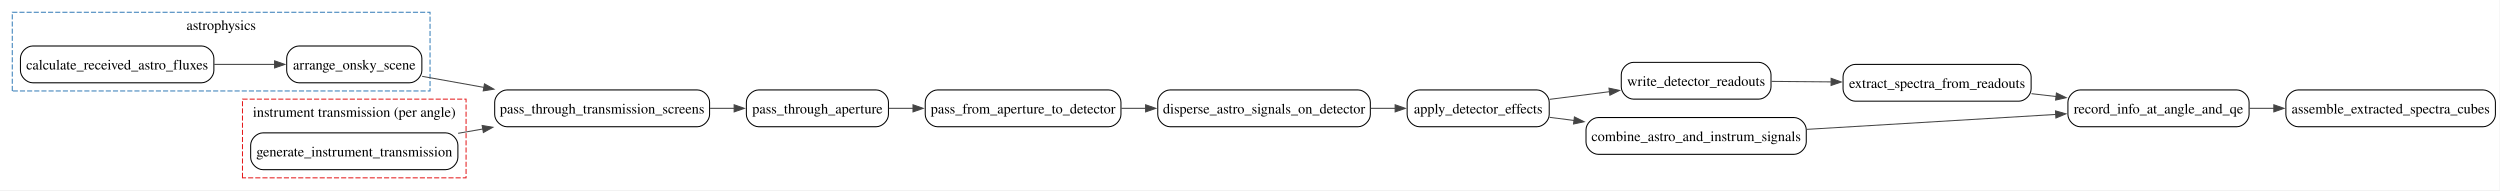
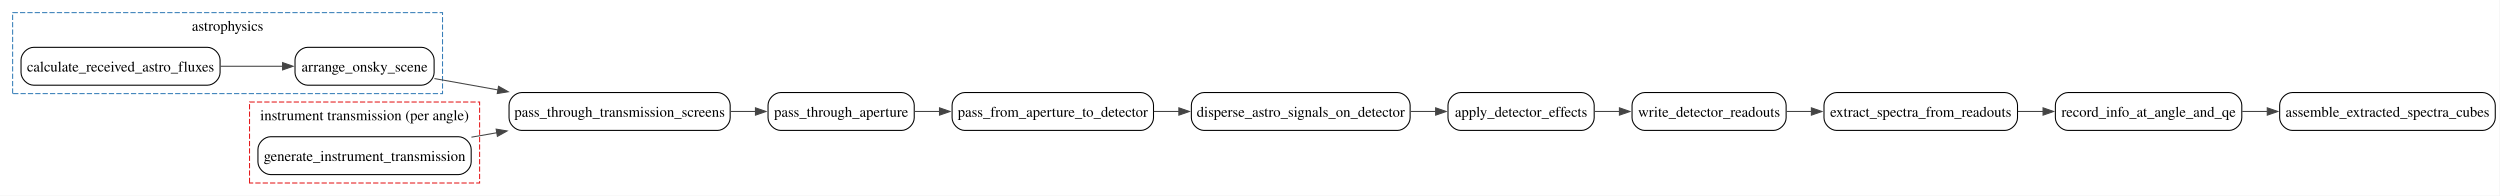
- <svg xmlns="http://www.w3.org/2000/svg" width="2446pt" height="186pt" viewBox="0.00 0.00 2446.00 186.00">
+ <svg xmlns="http://www.w3.org/2000/svg" width="2377pt" height="186pt" viewBox="0.00 0.00 2377.00 186.00">
  <g id="graph0" class="graph" transform="scale(1 1) rotate(0) translate(4 182)">
-     <polygon fill="white" stroke="none" points="-4,4 -4,-182 2441.5,-182 2441.5,4 -4,4" />
+     <polygon fill="white" stroke="none" points="-4,4 -4,-182 2372.5,-182 2372.5,4 -4,4" />
    <g id="clust1" class="cluster">
      <polygon fill="none" stroke="#377eb8" stroke-dasharray="5,2" points="8,-93 8,-170 416.75,-170 416.75,-93 8,-93" />
      <text xml:space="preserve" text-anchor="middle" x="212.38" y="-152.7" font-family="Times,serif" font-size="14.00">astrophysics</text>
    </g>
    <g id="clust2" class="cluster">
      <polygon fill="none" stroke="#e41a1c" stroke-dasharray="5,2" points="233.25,-8 233.25,-85 452,-85 452,-8 233.25,-8" />
      <text xml:space="preserve" text-anchor="middle" x="342.62" y="-67.7" font-family="Times,serif" font-size="14.00">instrument transmission (per angle)</text>
    </g>
    <g id="node1" class="node">
      <path fill="white" stroke="black" d="M193.25,-137C193.25,-137 28,-137 28,-137 22,-137 16,-131 16,-125 16,-125 16,-113 16,-113 16,-107 22,-101 28,-101 28,-101 193.25,-101 193.25,-101 199.25,-101 205.25,-107 205.25,-113 205.25,-113 205.25,-125 205.25,-125 205.25,-131 199.25,-137 193.25,-137" />
      <text xml:space="preserve" text-anchor="middle" x="110.62" y="-113.95" font-family="Times,serif" font-size="14.00">calculate_received_astro_fluxes</text>
    </g>
    <g id="node2" class="node">
      <path fill="white" stroke="black" d="M396.75,-137C396.75,-137 288.5,-137 288.5,-137 282.5,-137 276.5,-131 276.5,-125 276.5,-125 276.5,-113 276.5,-113 276.5,-107 282.5,-101 288.5,-101 288.5,-101 396.75,-101 396.75,-101 402.75,-101 408.75,-107 408.75,-113 408.75,-113 408.75,-125 408.75,-125 408.75,-131 402.75,-137 396.75,-137" />
      <text xml:space="preserve" text-anchor="middle" x="342.62" y="-113.95" font-family="Times,serif" font-size="14.00">arrange_onsky_scene</text>
    </g>
    <g id="edge1" class="edge">
      <path fill="none" stroke="#444444" d="M205.51,-119C225.25,-119 245.85,-119 264.87,-119" />
      <polygon fill="#444444" stroke="#444444" points="264.66,-122.5 274.66,-119 264.66,-115.5 264.66,-122.5" />
    </g>
-     <g id="node13" class="node">
+     <g id="node12" class="node">
      <path fill="white" stroke="black" d="M678.25,-94C678.25,-94 492,-94 492,-94 486,-94 480,-88 480,-82 480,-82 480,-70 480,-70 480,-64 486,-58 492,-58 492,-58 678.25,-58 678.25,-58 684.25,-58 690.25,-64 690.25,-70 690.25,-70 690.25,-82 690.25,-82 690.25,-88 684.25,-94 678.25,-94" />
      <text xml:space="preserve" text-anchor="middle" x="585.12" y="-70.95" font-family="Times,serif" font-size="14.00">pass_through_transmission_screens</text>
    </g>
-     <g id="edge12" class="edge">
+     <g id="edge10" class="edge">
      <path fill="none" stroke="#444444" d="M409.03,-107.31C427.77,-103.96 448.78,-100.2 469.57,-96.48" />
      <polygon fill="#444444" stroke="#444444" points="470.02,-99.96 479.25,-94.75 468.79,-93.07 470.02,-99.96" />
    </g>
    <g id="node3" class="node">
      <path fill="white" stroke="black" d="M432,-52C432,-52 253.25,-52 253.25,-52 247.25,-52 241.25,-46 241.25,-40 241.25,-40 241.25,-28 241.25,-28 241.25,-22 247.25,-16 253.25,-16 253.25,-16 432,-16 432,-16 438,-16 444,-22 444,-28 444,-28 444,-40 444,-40 444,-46 438,-52 432,-52" />
      <text xml:space="preserve" text-anchor="middle" x="342.62" y="-28.95" font-family="Times,serif" font-size="14.00">generate_instrument_transmission</text>
    </g>
-     <g id="edge13" class="edge">
+     <g id="edge11" class="edge">
      <path fill="none" stroke="#444444" d="M444.23,-51.57C452.28,-52.97 460.45,-54.4 468.6,-55.82" />
      <polygon fill="#444444" stroke="#444444" points="467.73,-59.23 478.18,-57.5 468.93,-52.33 467.73,-59.23" />
    </g>
    <g id="node4" class="node">
-       <path fill="white" stroke="black" d="M2184.5,-94C2184.5,-94 2031.25,-94 2031.25,-94 2025.25,-94 2019.25,-88 2019.25,-82 2019.25,-82 2019.25,-70 2019.25,-70 2019.25,-64 2025.25,-58 2031.25,-58 2031.25,-58 2184.5,-58 2184.5,-58 2190.5,-58 2196.5,-64 2196.5,-70 2196.5,-70 2196.5,-82 2196.5,-82 2196.5,-88 2190.5,-94 2184.5,-94" />
-       <text xml:space="preserve" text-anchor="middle" x="2107.88" y="-70.95" font-family="Times,serif" font-size="14.00">record_info_at_angle_and_qe</text>
-     </g>
-     <g id="node7" class="node">
-       <path fill="white" stroke="black" d="M2425.5,-94C2425.5,-94 2244.5,-94 2244.5,-94 2238.5,-94 2232.5,-88 2232.5,-82 2232.5,-82 2232.5,-70 2232.5,-70 2232.5,-64 2238.5,-58 2244.5,-58 2244.5,-58 2425.5,-58 2425.5,-58 2431.5,-58 2437.5,-64 2437.5,-70 2437.5,-70 2437.5,-82 2437.5,-82 2437.5,-88 2431.5,-94 2425.5,-94" />
-       <text xml:space="preserve" text-anchor="middle" x="2335" y="-70.95" font-family="Times,serif" font-size="14.00">assemble_extracted_spectra_cubes</text>
-     </g>
-     <g id="edge6" class="edge">
-       <path fill="none" stroke="#444444" d="M2196.88,-76C2204.76,-76 2212.81,-76 2220.86,-76" />
-       <polygon fill="#444444" stroke="#444444" points="2220.72,-79.5 2230.72,-76 2220.72,-72.5 2220.72,-79.5" />
-     </g>
-     <g id="node5" class="node">
      <path fill="white" stroke="black" d="M1324.75,-94C1324.75,-94 1140.75,-94 1140.75,-94 1134.75,-94 1128.75,-88 1128.75,-82 1128.75,-82 1128.75,-70 1128.75,-70 1128.75,-64 1134.75,-58 1140.75,-58 1140.75,-58 1324.75,-58 1324.75,-58 1330.75,-58 1336.75,-64 1336.75,-70 1336.75,-70 1336.75,-82 1336.75,-82 1336.75,-88 1330.75,-94 1324.75,-94" />
      <text xml:space="preserve" text-anchor="middle" x="1232.75" y="-70.95" font-family="Times,serif" font-size="14.00">disperse_astro_signals_on_detector</text>
    </g>
    <g id="node6" class="node">
      <path fill="white" stroke="black" d="M1499.75,-94C1499.75,-94 1384.75,-94 1384.75,-94 1378.75,-94 1372.75,-88 1372.75,-82 1372.75,-82 1372.75,-70 1372.75,-70 1372.75,-64 1378.75,-58 1384.75,-58 1384.75,-58 1499.75,-58 1499.75,-58 1505.75,-58 1511.75,-64 1511.75,-70 1511.75,-70 1511.75,-82 1511.75,-82 1511.75,-88 1505.75,-94 1499.75,-94" />
      <text xml:space="preserve" text-anchor="middle" x="1442.25" y="-70.95" font-family="Times,serif" font-size="14.00">apply_detector_effects</text>
    </g>
-     <g id="edge5" class="edge">
+     <g id="edge4" class="edge">
      <path fill="none" stroke="#444444" d="M1337.2,-76C1345.24,-76 1353.3,-76 1361.15,-76" />
      <polygon fill="#444444" stroke="#444444" points="1361,-79.5 1371,-76 1361,-72.5 1361,-79.5" />
    </g>
+     <g id="node5" class="node">
+       <path fill="white" stroke="black" d="M2115.5,-94C2115.5,-94 1962.25,-94 1962.25,-94 1956.25,-94 1950.25,-88 1950.25,-82 1950.25,-82 1950.25,-70 1950.25,-70 1950.25,-64 1956.25,-58 1962.25,-58 1962.25,-58 2115.5,-58 2115.5,-58 2121.5,-58 2127.5,-64 2127.5,-70 2127.5,-70 2127.5,-82 2127.5,-82 2127.5,-88 2121.5,-94 2115.5,-94" />
+       <text xml:space="preserve" text-anchor="middle" x="2038.88" y="-70.95" font-family="Times,serif" font-size="14.00">record_info_at_angle_and_qe</text>
+     </g>
+     <g id="node7" class="node">
+       <path fill="white" stroke="black" d="M2356.5,-94C2356.5,-94 2175.5,-94 2175.5,-94 2169.5,-94 2163.5,-88 2163.5,-82 2163.5,-82 2163.5,-70 2163.5,-70 2163.5,-64 2169.5,-58 2175.5,-58 2175.5,-58 2356.5,-58 2356.5,-58 2362.5,-58 2368.5,-64 2368.5,-70 2368.5,-70 2368.5,-82 2368.5,-82 2368.5,-88 2362.5,-94 2356.5,-94" />
+       <text xml:space="preserve" text-anchor="middle" x="2266" y="-70.95" font-family="Times,serif" font-size="14.00">assemble_extracted_spectra_cubes</text>
+     </g>
+     <g id="edge5" class="edge">
+       <path fill="none" stroke="#444444" d="M2127.88,-76C2135.76,-76 2143.81,-76 2151.86,-76" />
+       <polygon fill="#444444" stroke="#444444" points="2151.72,-79.5 2161.72,-76 2151.72,-72.5 2151.72,-79.5" />
+     </g>
    <g id="node10" class="node">
-       <path fill="white" stroke="black" d="M1716.75,-121C1716.75,-121 1594.25,-121 1594.25,-121 1588.25,-121 1582.25,-115 1582.25,-109 1582.25,-109 1582.25,-97 1582.25,-97 1582.25,-91 1588.25,-85 1594.25,-85 1594.25,-85 1716.75,-85 1716.75,-85 1722.75,-85 1728.75,-91 1728.75,-97 1728.75,-97 1728.75,-109 1728.75,-109 1728.75,-115 1722.75,-121 1716.75,-121" />
-       <text xml:space="preserve" text-anchor="middle" x="1655.5" y="-97.95" font-family="Times,serif" font-size="14.00">write_detector_readouts</text>
+       <path fill="white" stroke="black" d="M1682.25,-94C1682.25,-94 1559.75,-94 1559.75,-94 1553.75,-94 1547.75,-88 1547.75,-82 1547.75,-82 1547.75,-70 1547.75,-70 1547.75,-64 1553.75,-58 1559.75,-58 1559.75,-58 1682.25,-58 1682.25,-58 1688.25,-58 1694.25,-64 1694.25,-70 1694.25,-70 1694.25,-82 1694.25,-82 1694.25,-88 1688.25,-94 1682.25,-94" />
+       <text xml:space="preserve" text-anchor="middle" x="1621" y="-70.95" font-family="Times,serif" font-size="14.00">write_detector_readouts</text>
    </g>
-     <g id="edge9" class="edge">
-       <path fill="none" stroke="#444444" d="M1512.13,-84.8C1530.85,-87.2 1551.33,-89.81 1570.77,-92.3" />
-       <polygon fill="#444444" stroke="#444444" points="1570.22,-95.76 1580.58,-93.55 1571.11,-88.81 1570.22,-95.76" />
-     </g>
-     <g id="node12" class="node">
-       <path fill="white" stroke="black" d="M1751.25,-67C1751.25,-67 1559.75,-67 1559.75,-67 1553.75,-67 1547.75,-61 1547.75,-55 1547.75,-55 1547.75,-43 1547.75,-43 1547.75,-37 1553.75,-31 1559.75,-31 1559.75,-31 1751.25,-31 1751.25,-31 1757.25,-31 1763.25,-37 1763.25,-43 1763.25,-43 1763.25,-55 1763.25,-55 1763.25,-61 1757.25,-67 1751.25,-67" />
-       <text xml:space="preserve" text-anchor="middle" x="1655.5" y="-43.95" font-family="Times,serif" font-size="14.00">combine_astro_and_instrum_signals</text>
-     </g>
-     <g id="edge11" class="edge">
-       <path fill="none" stroke="#444444" d="M1512.13,-67.2C1519.91,-66.2 1528,-65.17 1536.18,-64.12" />
-       <polygon fill="#444444" stroke="#444444" points="1536.42,-67.62 1545.89,-62.88 1535.53,-60.68 1536.42,-67.62" />
+     <g id="edge8" class="edge">
+       <path fill="none" stroke="#444444" d="M1512.09,-76C1519.93,-76 1527.99,-76 1536,-76" />
+       <polygon fill="#444444" stroke="#444444" points="1535.74,-79.5 1545.74,-76 1535.74,-72.5 1535.74,-79.5" />
    </g>
    <g id="node8" class="node">
      <path fill="white" stroke="black" d="M853.25,-94C853.25,-94 738.25,-94 738.25,-94 732.25,-94 726.25,-88 726.25,-82 726.25,-82 726.25,-70 726.25,-70 726.25,-64 732.25,-58 738.25,-58 738.25,-58 853.25,-58 853.25,-58 859.25,-58 865.25,-64 865.25,-70 865.25,-70 865.25,-82 865.25,-82 865.25,-88 859.25,-94 853.25,-94" />
      <text xml:space="preserve" text-anchor="middle" x="795.75" y="-70.95" font-family="Times,serif" font-size="14.00">pass_through_aperture</text>
    </g>
    <g id="node9" class="node">
      <path fill="white" stroke="black" d="M1080.75,-94C1080.75,-94 913.25,-94 913.25,-94 907.25,-94 901.25,-88 901.25,-82 901.25,-82 901.25,-70 901.25,-70 901.25,-64 907.25,-58 913.25,-58 913.25,-58 1080.75,-58 1080.75,-58 1086.75,-58 1092.75,-64 1092.75,-70 1092.75,-70 1092.75,-82 1092.75,-82 1092.75,-88 1086.75,-94 1080.75,-94" />
      <text xml:space="preserve" text-anchor="middle" x="997" y="-70.95" font-family="Times,serif" font-size="14.00">pass_from_aperture_to_detector</text>
    </g>
-     <g id="edge8" class="edge">
+     <g id="edge7" class="edge">
      <path fill="none" stroke="#444444" d="M865.6,-76C873.32,-76 881.32,-76 889.37,-76" />
      <polygon fill="#444444" stroke="#444444" points="889.27,-79.5 899.27,-76 889.27,-72.5 889.27,-79.5" />
    </g>
-     <g id="edge4" class="edge">
+     <g id="edge2" class="edge">
      <path fill="none" stroke="#444444" d="M1093.08,-76C1100.98,-76 1109.02,-76 1117.05,-76" />
      <polygon fill="#444444" stroke="#444444" points="1116.86,-79.5 1126.86,-76 1116.86,-72.5 1116.86,-79.5" />
    </g>
    <g id="node11" class="node">
-       <path fill="white" stroke="black" d="M1971.25,-119C1971.25,-119 1811.25,-119 1811.25,-119 1805.25,-119 1799.25,-113 1799.25,-107 1799.25,-107 1799.25,-95 1799.25,-95 1799.25,-89 1805.25,-83 1811.25,-83 1811.25,-83 1971.25,-83 1971.25,-83 1977.25,-83 1983.25,-89 1983.25,-95 1983.25,-95 1983.25,-107 1983.25,-107 1983.25,-113 1977.25,-119 1971.25,-119" />
-       <text xml:space="preserve" text-anchor="middle" x="1891.25" y="-95.95" font-family="Times,serif" font-size="14.00">extract_spectra_from_readouts</text>
+       <path fill="white" stroke="black" d="M1902.25,-94C1902.25,-94 1742.25,-94 1742.25,-94 1736.25,-94 1730.25,-88 1730.25,-82 1730.25,-82 1730.25,-70 1730.25,-70 1730.25,-64 1736.25,-58 1742.25,-58 1742.25,-58 1902.25,-58 1902.25,-58 1908.25,-58 1914.25,-64 1914.25,-70 1914.25,-70 1914.25,-82 1914.25,-82 1914.25,-88 1908.25,-94 1902.25,-94" />
+       <text xml:space="preserve" text-anchor="middle" x="1822.25" y="-70.95" font-family="Times,serif" font-size="14.00">extract_spectra_from_readouts</text>
    </g>
-     <g id="edge10" class="edge">
-       <path fill="none" stroke="#444444" d="M1729.18,-102.38C1747.66,-102.22 1767.88,-102.05 1787.55,-101.88" />
-       <polygon fill="#444444" stroke="#444444" points="1787.57,-105.38 1797.54,-101.79 1787.51,-98.38 1787.57,-105.38" />
+     <g id="edge9" class="edge">
+       <path fill="none" stroke="#444444" d="M1694.5,-76C1702.29,-76 1710.32,-76 1718.37,-76" />
+       <polygon fill="#444444" stroke="#444444" points="1718.25,-79.5 1728.25,-76 1718.25,-72.5 1718.25,-79.5" />
    </g>
    <g id="edge3" class="edge">
-       <path fill="none" stroke="#444444" d="M1983.58,-90.36C1991.57,-89.43 1999.68,-88.49 2007.72,-87.55" />
-       <polygon fill="#444444" stroke="#444444" points="2008.01,-91.04 2017.54,-86.41 2007.2,-84.09 2008.01,-91.04" />
+       <path fill="none" stroke="#444444" d="M1914.58,-76C1922.57,-76 1930.68,-76 1938.72,-76" />
+       <polygon fill="#444444" stroke="#444444" points="1938.53,-79.5 1948.53,-76 1938.53,-72.5 1938.53,-79.5" />
    </g>
-     <g id="edge2" class="edge">
-       <path fill="none" stroke="#444444" d="M1763.52,-55.42C1837.48,-59.85 1935.16,-65.71 2007.43,-70.04" />
-       <polygon fill="#444444" stroke="#444444" points="2007.1,-73.52 2017.29,-70.63 2007.51,-66.54 2007.1,-73.52" />
-     </g>
-     <g id="edge7" class="edge">
+     <g id="edge6" class="edge">
      <path fill="none" stroke="#444444" d="M690.74,-76C698.74,-76 706.72,-76 714.52,-76" />
      <polygon fill="#444444" stroke="#444444" points="714.28,-79.5 724.28,-76 714.28,-72.5 714.28,-79.5" />
    </g>
  </g>
</svg>
